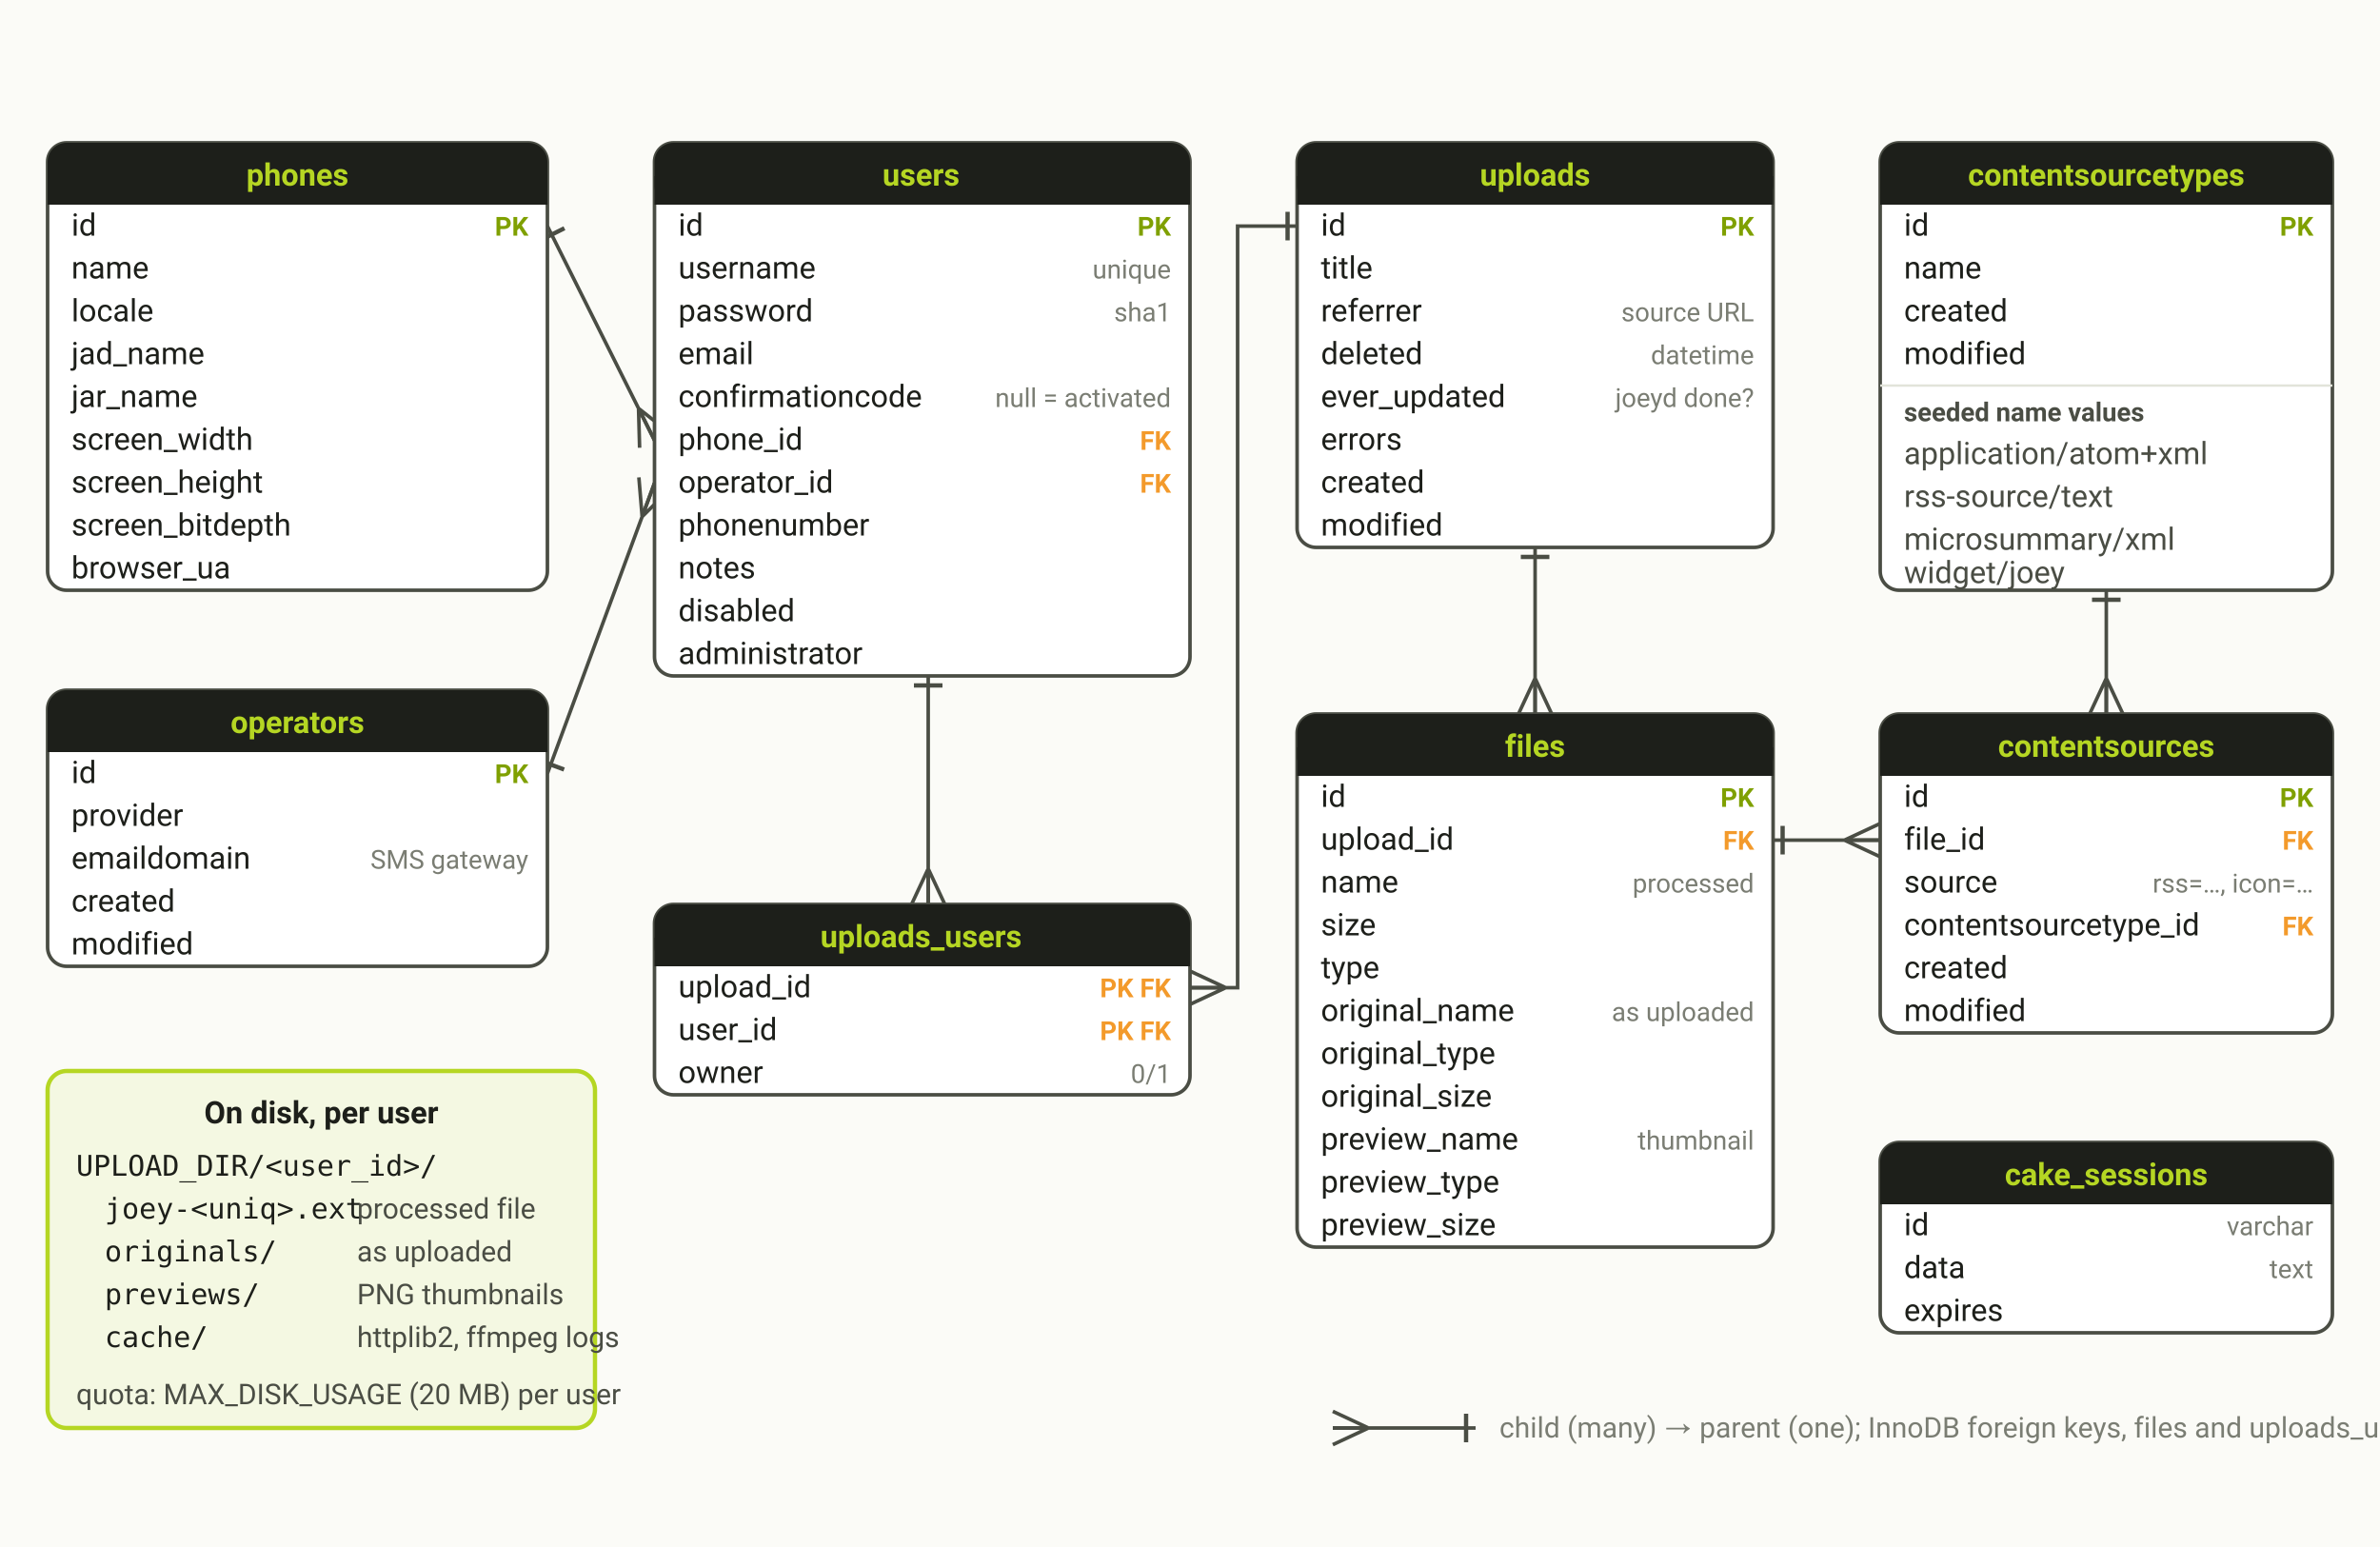
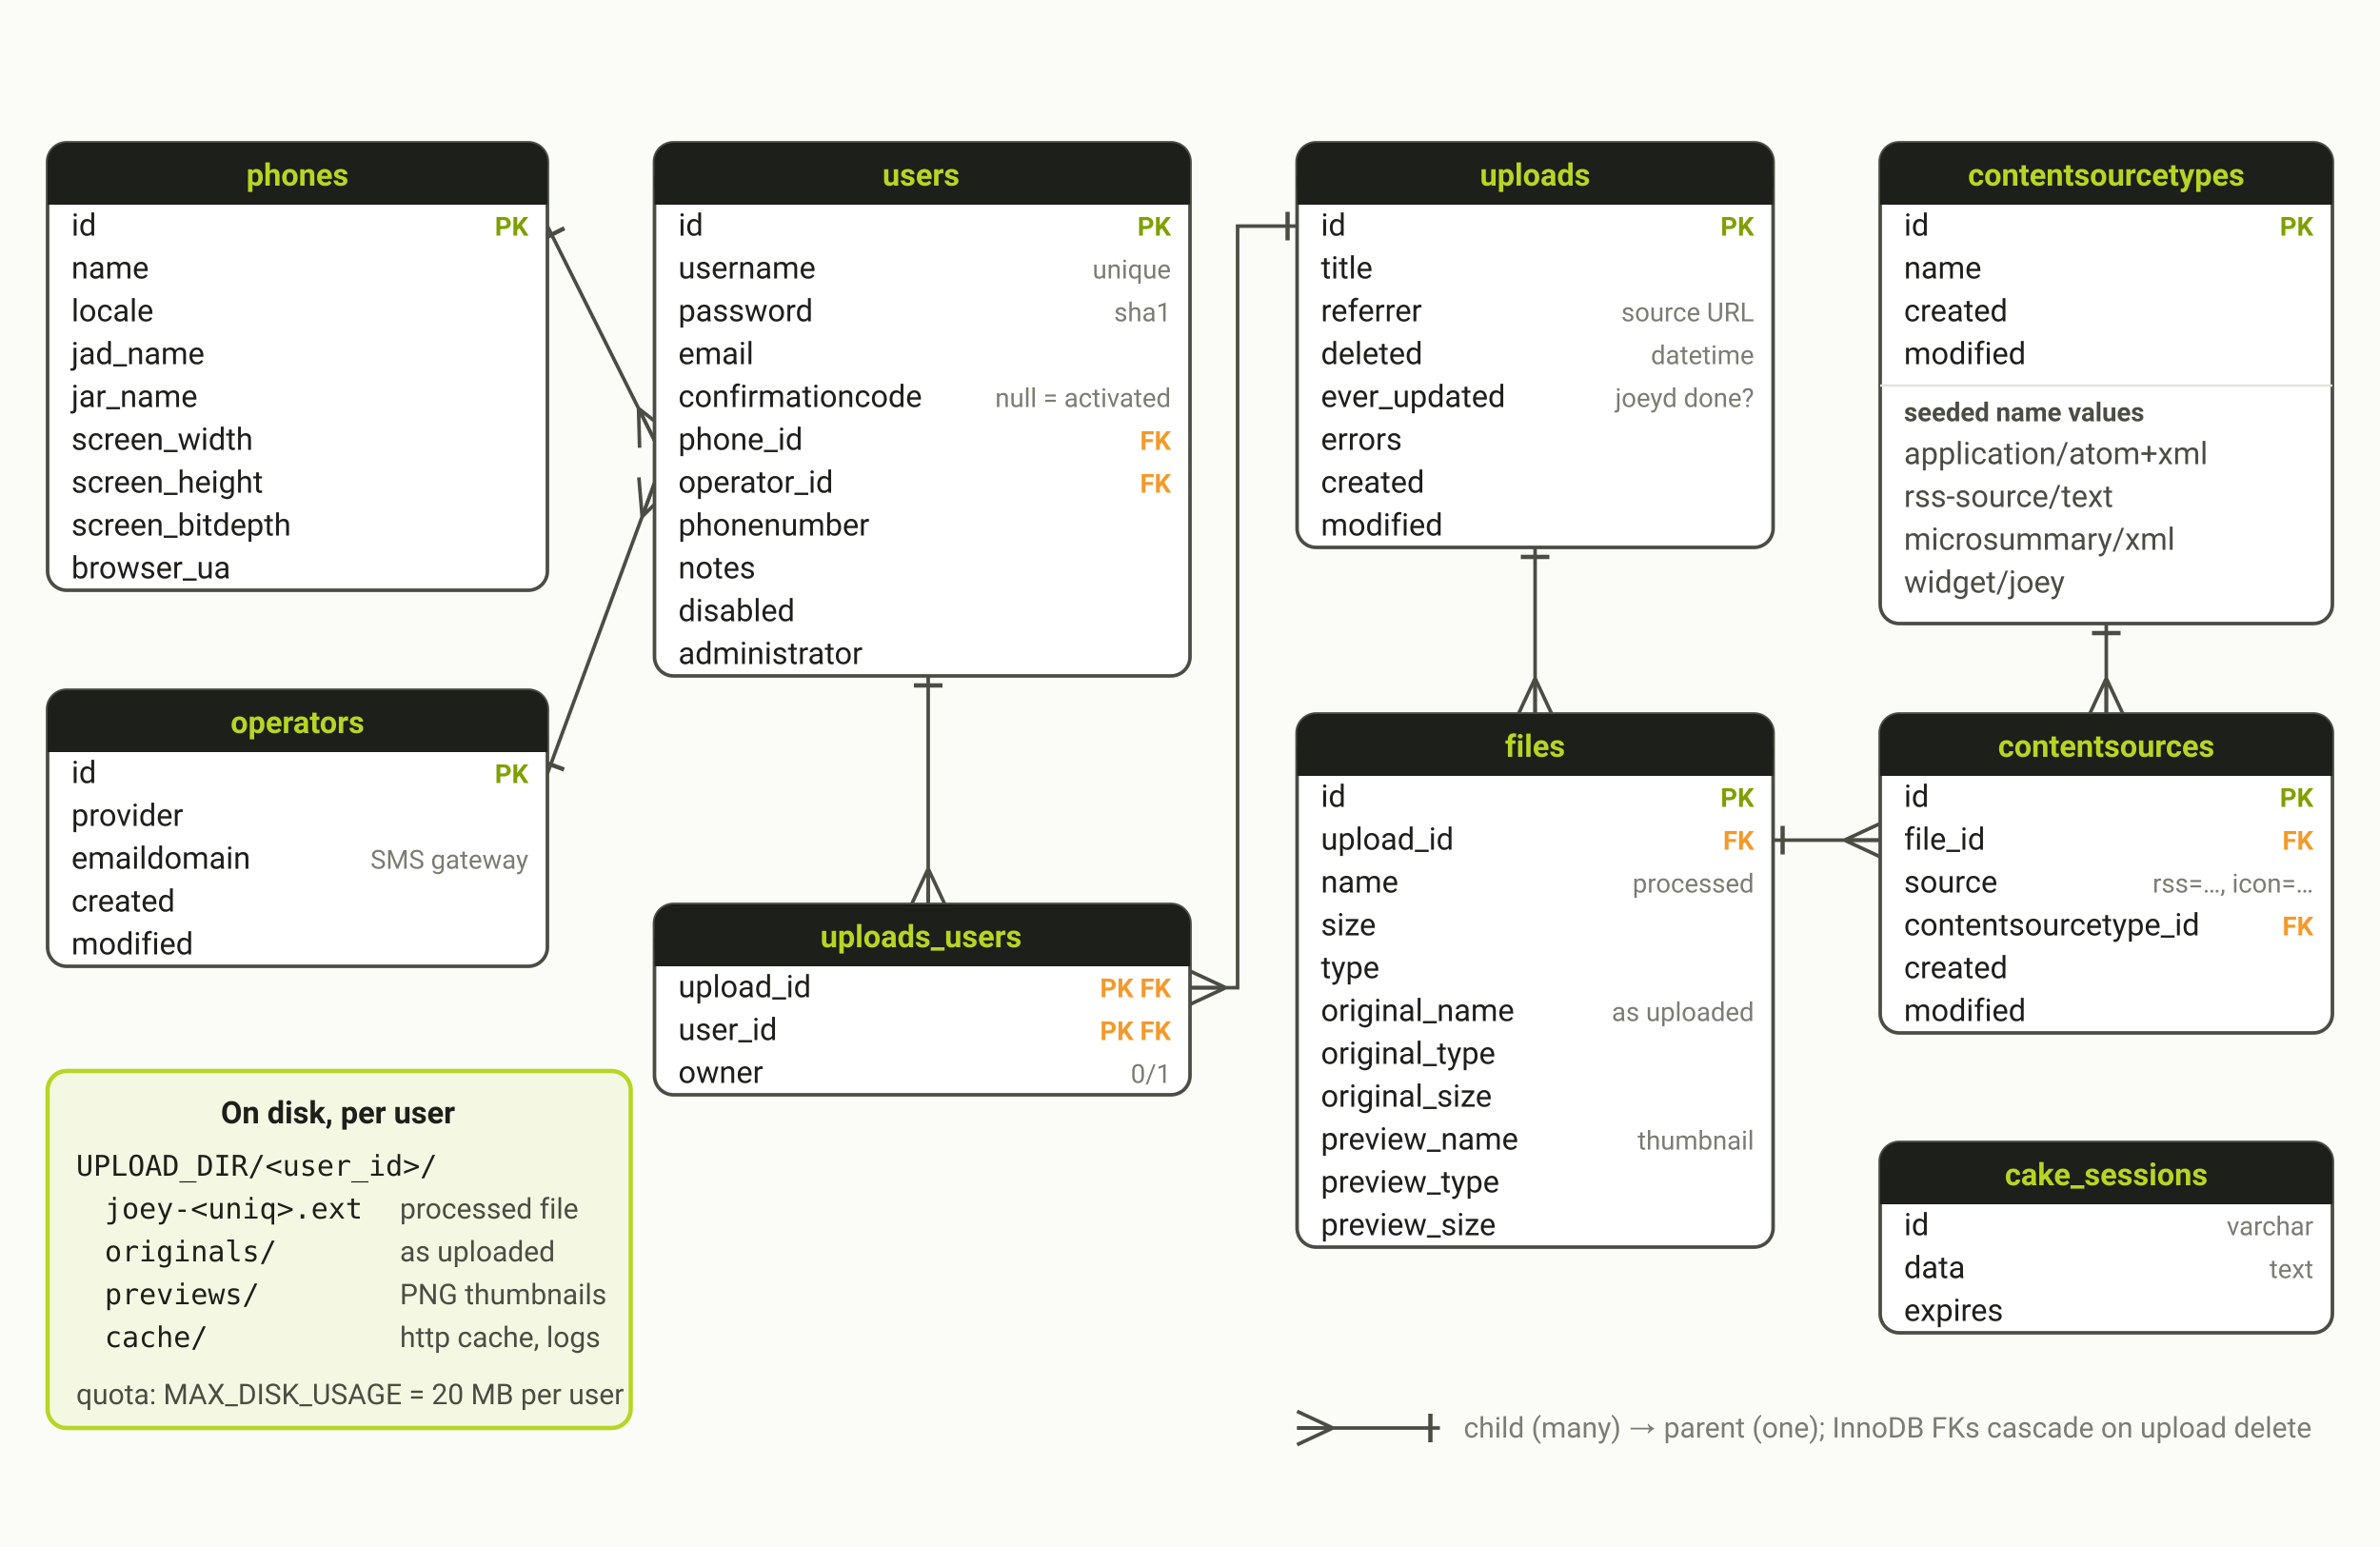
<svg xmlns="http://www.w3.org/2000/svg" viewBox="0 0 1000 650" width="1000" height="650" font-family="-apple-system, 'Segoe UI', Roboto, Helvetica, Arial, sans-serif" font-size="13" fill="#1d1f1a">
  <defs>
    <marker id="crow" viewBox="0 0 16 16" refX="15" refY="8" markerWidth="16" markerHeight="16" markerUnits="userSpaceOnUse" orient="auto-start-reverse">
      <path d="M0,8 L15,1 M0,8 L15,8 M0,8 L15,15" stroke="#4a4d44" stroke-width="1.5" fill="none" />
    </marker>
    <marker id="one" viewBox="0 0 16 16" refX="12" refY="8" markerWidth="16" markerHeight="16" markerUnits="userSpaceOnUse" orient="auto">
      <path d="M8,2 L8,14" stroke="#4a4d44" stroke-width="1.8" fill="none" />
    </marker>
  </defs>
  <rect width="1000" height="650" fill="#fbfbf7" />
  <g stroke="#4a4d44" stroke-width="1.5" fill="none">
    <line x1="275" y1="185" x2="230" y2="95" marker-start="url(#crow)" marker-end="url(#one)" />
    <line x1="275" y1="203" x2="230" y2="325" marker-start="url(#crow)" marker-end="url(#one)" />
    <line x1="390" y1="380" x2="390" y2="284" marker-start="url(#crow)" marker-end="url(#one)" />
    <path d="M500,415 L520,415 L520,95 L545,95" marker-start="url(#crow)" marker-end="url(#one)" />
    <line x1="645" y1="300" x2="645" y2="230" marker-start="url(#crow)" marker-end="url(#one)" />
    <line x1="790" y1="353" x2="745" y2="353" marker-start="url(#crow)" marker-end="url(#one)" />
-     <line x1="885" y1="300" x2="885" y2="248" marker-start="url(#crow)" marker-end="url(#one)" />
+     <line x1="885" y1="300" x2="885" y2="262" marker-start="url(#crow)" marker-end="url(#one)" />
  </g>
  <g>
    <rect x="20" y="60" width="210" height="188" rx="8" fill="#fff" stroke="#4a4d44" stroke-width="1.5" />
    <rect x="20" y="60" width="210" height="26" rx="8" fill="#1d1f1a" />
    <rect x="20" y="74" width="210" height="12" fill="#1d1f1a" />
    <text x="125" y="78" text-anchor="middle" fill="#b5d623" font-weight="700">phones</text>
    <g font-size="13">
      <text x="30" y="99">id</text>
      <text x="222" y="99" text-anchor="end" fill="#7fa000" font-size="11" font-weight="700">PK</text>
      <text x="30" y="117">name</text>
      <text x="30" y="135">locale</text>
      <text x="30" y="153">jad_name</text>
      <text x="30" y="171">jar_name</text>
      <text x="30" y="189">screen_width</text>
      <text x="30" y="207">screen_height</text>
      <text x="30" y="225">screen_bitdepth</text>
      <text x="30" y="243">browser_ua</text>
    </g>
  </g>
  <g>
    <rect x="20" y="290" width="210" height="116" rx="8" fill="#fff" stroke="#4a4d44" stroke-width="1.5" />
    <rect x="20" y="290" width="210" height="26" rx="8" fill="#1d1f1a" />
    <rect x="20" y="304" width="210" height="12" fill="#1d1f1a" />
    <text x="125" y="308" text-anchor="middle" fill="#b5d623" font-weight="700">operators</text>
    <text x="30" y="329">id</text>
    <text x="222" y="329" text-anchor="end" fill="#7fa000" font-size="11" font-weight="700">PK</text>
    <text x="30" y="347">provider</text>
    <text x="30" y="365">emaildomain</text>
    <text x="222" y="365" text-anchor="end" fill="#7a7d73" font-size="11">SMS gateway</text>
    <text x="30" y="383">created</text>
    <text x="30" y="401">modified</text>
  </g>
  <g>
    <rect x="275" y="60" width="225" height="224" rx="8" fill="#fff" stroke="#4a4d44" stroke-width="1.5" />
    <rect x="275" y="60" width="225" height="26" rx="8" fill="#1d1f1a" />
    <rect x="275" y="74" width="225" height="12" fill="#1d1f1a" />
    <text x="387" y="78" text-anchor="middle" fill="#b5d623" font-weight="700">users</text>
    <text x="285" y="99">id</text>
    <text x="492" y="99" text-anchor="end" fill="#7fa000" font-size="11" font-weight="700">PK</text>
    <text x="285" y="117">username</text>
    <text x="492" y="117" text-anchor="end" fill="#7a7d73" font-size="11">unique</text>
    <text x="285" y="135">password</text>
    <text x="492" y="135" text-anchor="end" fill="#7a7d73" font-size="11">sha1</text>
    <text x="285" y="153">email</text>
    <text x="285" y="171">confirmationcode</text>
    <text x="492" y="171" text-anchor="end" fill="#7a7d73" font-size="11">null = activated</text>
    <text x="285" y="189">phone_id</text>
    <text x="492" y="189" text-anchor="end" fill="#f39a2b" font-size="11" font-weight="700">FK</text>
    <text x="285" y="207">operator_id</text>
    <text x="492" y="207" text-anchor="end" fill="#f39a2b" font-size="11" font-weight="700">FK</text>
    <text x="285" y="225">phonenumber</text>
    <text x="285" y="243">notes</text>
    <text x="285" y="261">disabled</text>
    <text x="285" y="279">administrator</text>
  </g>
  <g>
    <rect x="275" y="380" width="225" height="80" rx="8" fill="#fff" stroke="#4a4d44" stroke-width="1.5" />
    <rect x="275" y="380" width="225" height="26" rx="8" fill="#1d1f1a" />
    <rect x="275" y="394" width="225" height="12" fill="#1d1f1a" />
    <text x="387" y="398" text-anchor="middle" fill="#b5d623" font-weight="700">uploads_users</text>
    <text x="285" y="419">upload_id</text>
    <text x="492" y="419" text-anchor="end" fill="#f39a2b" font-size="11" font-weight="700">PK FK</text>
    <text x="285" y="437">user_id</text>
    <text x="492" y="437" text-anchor="end" fill="#f39a2b" font-size="11" font-weight="700">PK FK</text>
    <text x="285" y="455">owner</text>
    <text x="492" y="455" text-anchor="end" fill="#7a7d73" font-size="11">0/1</text>
  </g>
  <g>
    <rect x="545" y="60" width="200" height="170" rx="8" fill="#fff" stroke="#4a4d44" stroke-width="1.5" />
    <rect x="545" y="60" width="200" height="26" rx="8" fill="#1d1f1a" />
    <rect x="545" y="74" width="200" height="12" fill="#1d1f1a" />
    <text x="645" y="78" text-anchor="middle" fill="#b5d623" font-weight="700">uploads</text>
    <text x="555" y="99">id</text>
    <text x="737" y="99" text-anchor="end" fill="#7fa000" font-size="11" font-weight="700">PK</text>
    <text x="555" y="117">title</text>
    <text x="555" y="135">referrer</text>
    <text x="737" y="135" text-anchor="end" fill="#7a7d73" font-size="11">source URL</text>
    <text x="555" y="153">deleted</text>
    <text x="737" y="153" text-anchor="end" fill="#7a7d73" font-size="11">datetime</text>
    <text x="555" y="171">ever_updated</text>
    <text x="737" y="171" text-anchor="end" fill="#7a7d73" font-size="11">joeyd done?</text>
    <text x="555" y="189">errors</text>
    <text x="555" y="207">created</text>
    <text x="555" y="225">modified</text>
  </g>
  <g>
    <rect x="545" y="300" width="200" height="224" rx="8" fill="#fff" stroke="#4a4d44" stroke-width="1.5" />
    <rect x="545" y="300" width="200" height="26" rx="8" fill="#1d1f1a" />
    <rect x="545" y="314" width="200" height="12" fill="#1d1f1a" />
    <text x="645" y="318" text-anchor="middle" fill="#b5d623" font-weight="700">files</text>
    <text x="555" y="339">id</text>
    <text x="737" y="339" text-anchor="end" fill="#7fa000" font-size="11" font-weight="700">PK</text>
    <text x="555" y="357">upload_id</text>
    <text x="737" y="357" text-anchor="end" fill="#f39a2b" font-size="11" font-weight="700">FK</text>
    <text x="555" y="375">name</text>
    <text x="737" y="375" text-anchor="end" fill="#7a7d73" font-size="11">processed</text>
    <text x="555" y="393">size</text>
    <text x="555" y="411">type</text>
    <text x="555" y="429">original_name</text>
    <text x="737" y="429" text-anchor="end" fill="#7a7d73" font-size="11">as uploaded</text>
    <text x="555" y="447">original_type</text>
    <text x="555" y="465">original_size</text>
    <text x="555" y="483">preview_name</text>
    <text x="737" y="483" text-anchor="end" fill="#7a7d73" font-size="11">thumbnail</text>
    <text x="555" y="501">preview_type</text>
    <text x="555" y="519">preview_size</text>
  </g>
  <g>
-     <rect x="790" y="60" width="190" height="188" rx="8" fill="#fff" stroke="#4a4d44" stroke-width="1.5" />
+     <rect x="790" y="60" width="190" height="202" rx="8" fill="#fff" stroke="#4a4d44" stroke-width="1.5" />
    <rect x="790" y="60" width="190" height="26" rx="8" fill="#1d1f1a" />
    <rect x="790" y="74" width="190" height="12" fill="#1d1f1a" />
    <text x="885" y="78" text-anchor="middle" fill="#b5d623" font-weight="700">contentsourcetypes</text>
    <text x="800" y="99">id</text>
    <text x="972" y="99" text-anchor="end" fill="#7fa000" font-size="11" font-weight="700">PK</text>
    <text x="800" y="117">name</text>
    <text x="800" y="135">created</text>
    <text x="800" y="153">modified</text>
    <line x1="790" y1="162" x2="980" y2="162" stroke="#e2e4da" />
    <text x="800" y="177" fill="#4a4d44" font-size="11" font-weight="700">seeded name values</text>
    <text x="800" y="195" fill="#4a4d44">application/atom+xml</text>
    <text x="800" y="213" fill="#4a4d44">rss-source/text</text>
    <text x="800" y="231" fill="#4a4d44">microsummary/xml</text>
-     <text x="800" y="245" fill="#4a4d44">widget/joey</text>
+     <text x="800" y="249" fill="#4a4d44">widget/joey</text>
  </g>
  <g>
    <rect x="790" y="300" width="190" height="134" rx="8" fill="#fff" stroke="#4a4d44" stroke-width="1.5" />
    <rect x="790" y="300" width="190" height="26" rx="8" fill="#1d1f1a" />
    <rect x="790" y="314" width="190" height="12" fill="#1d1f1a" />
    <text x="885" y="318" text-anchor="middle" fill="#b5d623" font-weight="700">contentsources</text>
    <text x="800" y="339">id</text>
    <text x="972" y="339" text-anchor="end" fill="#7fa000" font-size="11" font-weight="700">PK</text>
    <text x="800" y="357">file_id</text>
    <text x="972" y="357" text-anchor="end" fill="#f39a2b" font-size="11" font-weight="700">FK</text>
    <text x="800" y="375">source</text>
    <text x="972" y="375" text-anchor="end" fill="#7a7d73" font-size="11">rss=…, icon=…</text>
    <text x="800" y="393">contentsourcetype_id</text>
    <text x="972" y="393" text-anchor="end" fill="#f39a2b" font-size="11" font-weight="700">FK</text>
    <text x="800" y="411">created</text>
    <text x="800" y="429">modified</text>
  </g>
  <g>
    <rect x="790" y="480" width="190" height="80" rx="8" fill="#fff" stroke="#4a4d44" stroke-width="1.5" />
    <rect x="790" y="480" width="190" height="26" rx="8" fill="#1d1f1a" />
    <rect x="790" y="494" width="190" height="12" fill="#1d1f1a" />
    <text x="885" y="498" text-anchor="middle" fill="#b5d623" font-weight="700">cake_sessions</text>
    <text x="800" y="519">id</text>
    <text x="972" y="519" text-anchor="end" fill="#7a7d73" font-size="11">varchar</text>
    <text x="800" y="537">data</text>
    <text x="972" y="537" text-anchor="end" fill="#7a7d73" font-size="11">text</text>
    <text x="800" y="555">expires</text>
  </g>
  <g>
-     <rect x="20" y="450" width="230" height="150" rx="8" fill="#f4f8e2" stroke="#b5d623" stroke-width="1.8" />
-     <text x="135" y="472" text-anchor="middle" font-weight="700">On disk, per user</text>
+     <rect x="20" y="450" width="245" height="150" rx="8" fill="#f4f8e2" stroke="#b5d623" stroke-width="1.8" />
+     <text x="142" y="472" text-anchor="middle" font-weight="700">On disk, per user</text>
    <text x="32" y="494" font-family="ui-monospace, Menlo, Consolas, monospace" font-size="12">UPLOAD_DIR/&lt;user_id&gt;/</text>
    <text x="44" y="512" font-family="ui-monospace, Menlo, Consolas, monospace" font-size="12">joey-&lt;uniq&gt;.ext</text>
-     <text x="150" y="512" fill="#4a4d44" font-size="12">processed file</text>
+     <text x="168" y="512" fill="#4a4d44" font-size="12">processed file</text>
    <text x="44" y="530" font-family="ui-monospace, Menlo, Consolas, monospace" font-size="12">originals/</text>
-     <text x="150" y="530" fill="#4a4d44" font-size="12">as uploaded</text>
+     <text x="168" y="530" fill="#4a4d44" font-size="12">as uploaded</text>
    <text x="44" y="548" font-family="ui-monospace, Menlo, Consolas, monospace" font-size="12">previews/</text>
-     <text x="150" y="548" fill="#4a4d44" font-size="12">PNG thumbnails</text>
+     <text x="168" y="548" fill="#4a4d44" font-size="12">PNG thumbnails</text>
    <text x="44" y="566" font-family="ui-monospace, Menlo, Consolas, monospace" font-size="12">cache/</text>
-     <text x="150" y="566" fill="#4a4d44" font-size="12">httplib2, ffmpeg logs</text>
-     <text x="32" y="590" fill="#4a4d44" font-size="12">quota: MAX_DISK_USAGE (20 MB) per user</text>
+     <text x="168" y="566" fill="#4a4d44" font-size="12">http cache, logs</text>
+     <text x="32" y="590" fill="#4a4d44" font-size="12">quota: MAX_DISK_USAGE = 20 MB per user</text>
  </g>
  <g fill="#7a7d73" font-size="12">
-     <line x1="560" y1="600" x2="620" y2="600" stroke="#4a4d44" stroke-width="1.5" marker-start="url(#crow)" marker-end="url(#one)" />
-     <text x="630" y="604">child (many) → parent (one); InnoDB foreign keys, files and uploads_users cascade on upload delete</text>
+     <line x1="545" y1="600" x2="605" y2="600" stroke="#4a4d44" stroke-width="1.5" marker-start="url(#crow)" marker-end="url(#one)" />
+     <text x="615" y="604">child (many) → parent (one); InnoDB FKs cascade on upload delete</text>
  </g>
</svg>
